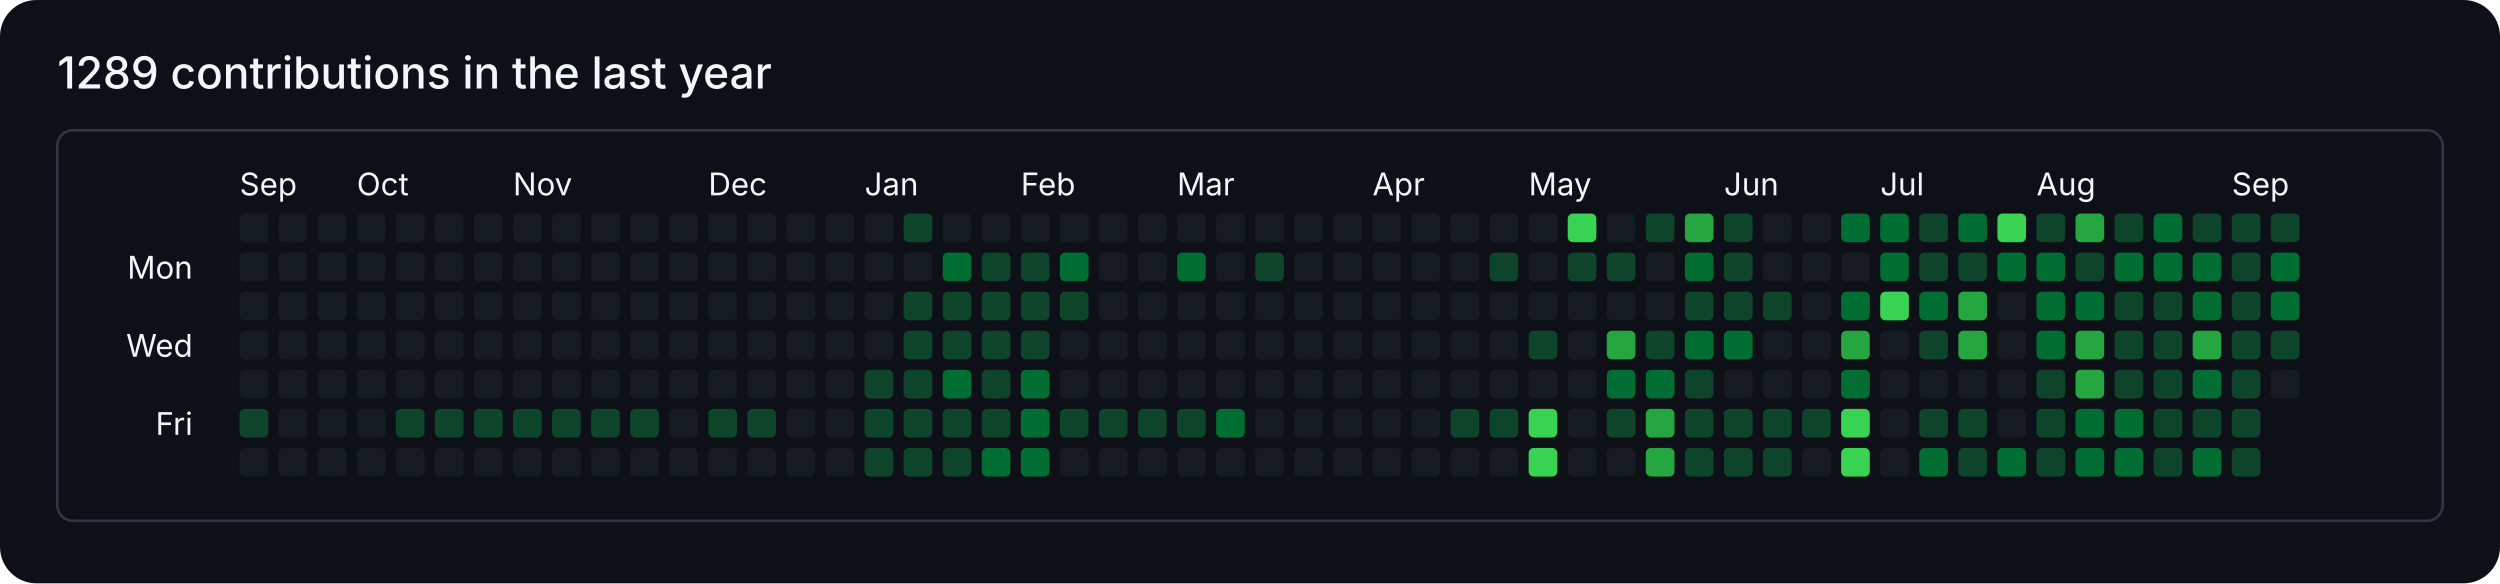
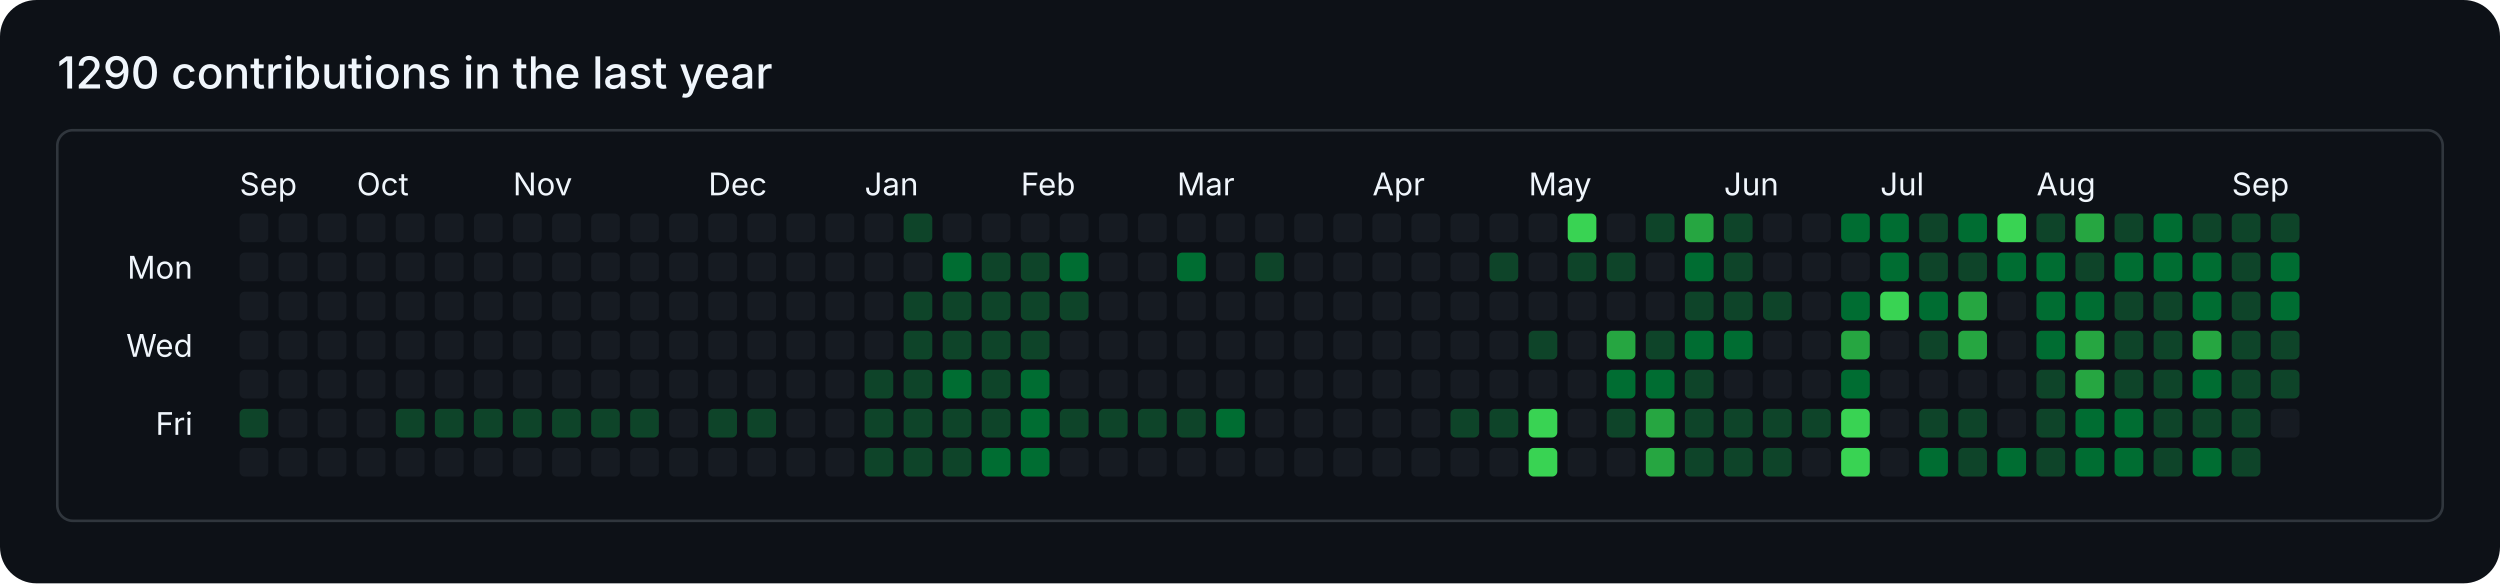
<svg xmlns="http://www.w3.org/2000/svg" width="1200" height="280" viewBox="0 0 960 224" fill="none" role="img" aria-label="AleksZyro GitHub contribution calendar">
  <style>
    .title { font: 500 17px -apple-system, BlinkMacSystemFont, 'Segoe UI', sans-serif; fill: #f0f6fc; }
    .month-label, .weekday-label, .legend, .hint { font: 400 12px -apple-system, BlinkMacSystemFont, 'Segoe UI', sans-serif; fill: #f0f6fc; }
    .hint, .legend-muted { fill: #8b949e; }
    .day-cell { shape-rendering: geometricPrecision; }
  </style>
  <rect width="960" height="224" rx="14" fill="#0d1117" />
-   <text x="22" y="34" class="title">1289 contributions in the last year</text>
+   <text x="22" y="34" class="title">1290 contributions in the last year</text>
  <rect x="22" y="50" width="916" height="150" rx="6" fill="none" stroke="#30363d" />
  <text x="92" y="75" class="month-label">Sep</text>
  <text x="137" y="75" class="month-label">Oct</text>
  <text x="197" y="75" class="month-label">Nov</text>
  <text x="272" y="75" class="month-label">Dec</text>
  <text x="332" y="75" class="month-label">Jan</text>
  <text x="392" y="75" class="month-label">Feb</text>
  <text x="452" y="75" class="month-label">Mar</text>
  <text x="527" y="75" class="month-label">Apr</text>
  <text x="587" y="75" class="month-label">May</text>
  <text x="662" y="75" class="month-label">Jun</text>
  <text x="722" y="75" class="month-label">Jul</text>
  <text x="782" y="75" class="month-label">Aug</text>
  <text x="857" y="75" class="month-label">Sep</text>
  <text x="74" y="107" class="weekday-label" text-anchor="end">Mon</text>
  <text x="74" y="137" class="weekday-label" text-anchor="end">Wed</text>
  <text x="74" y="167" class="weekday-label" text-anchor="end">Fri</text>
  <rect class="day-cell" x="92" y="82" width="11" height="11" rx="2" fill="#161b22" />
  <rect class="day-cell" x="92" y="97" width="11" height="11" rx="2" fill="#161b22" />
  <rect class="day-cell" x="92" y="112" width="11" height="11" rx="2" fill="#161b22" />
  <rect class="day-cell" x="92" y="127" width="11" height="11" rx="2" fill="#161b22" />
  <rect class="day-cell" x="92" y="142" width="11" height="11" rx="2" fill="#161b22" />
  <rect class="day-cell" x="92" y="157" width="11" height="11" rx="2" fill="#0e4429" />
  <rect class="day-cell" x="92" y="172" width="11" height="11" rx="2" fill="#161b22" />
  <rect class="day-cell" x="107" y="82" width="11" height="11" rx="2" fill="#161b22" />
  <rect class="day-cell" x="107" y="97" width="11" height="11" rx="2" fill="#161b22" />
  <rect class="day-cell" x="107" y="112" width="11" height="11" rx="2" fill="#161b22" />
  <rect class="day-cell" x="107" y="127" width="11" height="11" rx="2" fill="#161b22" />
  <rect class="day-cell" x="107" y="142" width="11" height="11" rx="2" fill="#161b22" />
  <rect class="day-cell" x="107" y="157" width="11" height="11" rx="2" fill="#161b22" />
  <rect class="day-cell" x="107" y="172" width="11" height="11" rx="2" fill="#161b22" />
  <rect class="day-cell" x="122" y="82" width="11" height="11" rx="2" fill="#161b22" />
  <rect class="day-cell" x="122" y="97" width="11" height="11" rx="2" fill="#161b22" />
  <rect class="day-cell" x="122" y="112" width="11" height="11" rx="2" fill="#161b22" />
  <rect class="day-cell" x="122" y="127" width="11" height="11" rx="2" fill="#161b22" />
  <rect class="day-cell" x="122" y="142" width="11" height="11" rx="2" fill="#161b22" />
  <rect class="day-cell" x="122" y="157" width="11" height="11" rx="2" fill="#161b22" />
  <rect class="day-cell" x="122" y="172" width="11" height="11" rx="2" fill="#161b22" />
  <rect class="day-cell" x="137" y="82" width="11" height="11" rx="2" fill="#161b22" />
  <rect class="day-cell" x="137" y="97" width="11" height="11" rx="2" fill="#161b22" />
  <rect class="day-cell" x="137" y="112" width="11" height="11" rx="2" fill="#161b22" />
  <rect class="day-cell" x="137" y="127" width="11" height="11" rx="2" fill="#161b22" />
  <rect class="day-cell" x="137" y="142" width="11" height="11" rx="2" fill="#161b22" />
  <rect class="day-cell" x="137" y="157" width="11" height="11" rx="2" fill="#161b22" />
  <rect class="day-cell" x="137" y="172" width="11" height="11" rx="2" fill="#161b22" />
  <rect class="day-cell" x="152" y="82" width="11" height="11" rx="2" fill="#161b22" />
  <rect class="day-cell" x="152" y="97" width="11" height="11" rx="2" fill="#161b22" />
  <rect class="day-cell" x="152" y="112" width="11" height="11" rx="2" fill="#161b22" />
  <rect class="day-cell" x="152" y="127" width="11" height="11" rx="2" fill="#161b22" />
  <rect class="day-cell" x="152" y="142" width="11" height="11" rx="2" fill="#161b22" />
  <rect class="day-cell" x="152" y="157" width="11" height="11" rx="2" fill="#0e4429" />
  <rect class="day-cell" x="152" y="172" width="11" height="11" rx="2" fill="#161b22" />
  <rect class="day-cell" x="167" y="82" width="11" height="11" rx="2" fill="#161b22" />
  <rect class="day-cell" x="167" y="97" width="11" height="11" rx="2" fill="#161b22" />
  <rect class="day-cell" x="167" y="112" width="11" height="11" rx="2" fill="#161b22" />
  <rect class="day-cell" x="167" y="127" width="11" height="11" rx="2" fill="#161b22" />
  <rect class="day-cell" x="167" y="142" width="11" height="11" rx="2" fill="#161b22" />
  <rect class="day-cell" x="167" y="157" width="11" height="11" rx="2" fill="#0e4429" />
  <rect class="day-cell" x="167" y="172" width="11" height="11" rx="2" fill="#161b22" />
  <rect class="day-cell" x="182" y="82" width="11" height="11" rx="2" fill="#161b22" />
  <rect class="day-cell" x="182" y="97" width="11" height="11" rx="2" fill="#161b22" />
  <rect class="day-cell" x="182" y="112" width="11" height="11" rx="2" fill="#161b22" />
  <rect class="day-cell" x="182" y="127" width="11" height="11" rx="2" fill="#161b22" />
  <rect class="day-cell" x="182" y="142" width="11" height="11" rx="2" fill="#161b22" />
  <rect class="day-cell" x="182" y="157" width="11" height="11" rx="2" fill="#0e4429" />
  <rect class="day-cell" x="182" y="172" width="11" height="11" rx="2" fill="#161b22" />
  <rect class="day-cell" x="197" y="82" width="11" height="11" rx="2" fill="#161b22" />
  <rect class="day-cell" x="197" y="97" width="11" height="11" rx="2" fill="#161b22" />
  <rect class="day-cell" x="197" y="112" width="11" height="11" rx="2" fill="#161b22" />
  <rect class="day-cell" x="197" y="127" width="11" height="11" rx="2" fill="#161b22" />
  <rect class="day-cell" x="197" y="142" width="11" height="11" rx="2" fill="#161b22" />
  <rect class="day-cell" x="197" y="157" width="11" height="11" rx="2" fill="#0e4429" />
  <rect class="day-cell" x="197" y="172" width="11" height="11" rx="2" fill="#161b22" />
  <rect class="day-cell" x="212" y="82" width="11" height="11" rx="2" fill="#161b22" />
  <rect class="day-cell" x="212" y="97" width="11" height="11" rx="2" fill="#161b22" />
  <rect class="day-cell" x="212" y="112" width="11" height="11" rx="2" fill="#161b22" />
  <rect class="day-cell" x="212" y="127" width="11" height="11" rx="2" fill="#161b22" />
  <rect class="day-cell" x="212" y="142" width="11" height="11" rx="2" fill="#161b22" />
  <rect class="day-cell" x="212" y="157" width="11" height="11" rx="2" fill="#0e4429" />
  <rect class="day-cell" x="212" y="172" width="11" height="11" rx="2" fill="#161b22" />
  <rect class="day-cell" x="227" y="82" width="11" height="11" rx="2" fill="#161b22" />
  <rect class="day-cell" x="227" y="97" width="11" height="11" rx="2" fill="#161b22" />
  <rect class="day-cell" x="227" y="112" width="11" height="11" rx="2" fill="#161b22" />
  <rect class="day-cell" x="227" y="127" width="11" height="11" rx="2" fill="#161b22" />
  <rect class="day-cell" x="227" y="142" width="11" height="11" rx="2" fill="#161b22" />
  <rect class="day-cell" x="227" y="157" width="11" height="11" rx="2" fill="#0e4429" />
  <rect class="day-cell" x="227" y="172" width="11" height="11" rx="2" fill="#161b22" />
  <rect class="day-cell" x="242" y="82" width="11" height="11" rx="2" fill="#161b22" />
  <rect class="day-cell" x="242" y="97" width="11" height="11" rx="2" fill="#161b22" />
  <rect class="day-cell" x="242" y="112" width="11" height="11" rx="2" fill="#161b22" />
  <rect class="day-cell" x="242" y="127" width="11" height="11" rx="2" fill="#161b22" />
  <rect class="day-cell" x="242" y="142" width="11" height="11" rx="2" fill="#161b22" />
  <rect class="day-cell" x="242" y="157" width="11" height="11" rx="2" fill="#0e4429" />
  <rect class="day-cell" x="242" y="172" width="11" height="11" rx="2" fill="#161b22" />
  <rect class="day-cell" x="257" y="82" width="11" height="11" rx="2" fill="#161b22" />
  <rect class="day-cell" x="257" y="97" width="11" height="11" rx="2" fill="#161b22" />
  <rect class="day-cell" x="257" y="112" width="11" height="11" rx="2" fill="#161b22" />
  <rect class="day-cell" x="257" y="127" width="11" height="11" rx="2" fill="#161b22" />
  <rect class="day-cell" x="257" y="142" width="11" height="11" rx="2" fill="#161b22" />
  <rect class="day-cell" x="257" y="157" width="11" height="11" rx="2" fill="#161b22" />
  <rect class="day-cell" x="257" y="172" width="11" height="11" rx="2" fill="#161b22" />
  <rect class="day-cell" x="272" y="82" width="11" height="11" rx="2" fill="#161b22" />
  <rect class="day-cell" x="272" y="97" width="11" height="11" rx="2" fill="#161b22" />
  <rect class="day-cell" x="272" y="112" width="11" height="11" rx="2" fill="#161b22" />
  <rect class="day-cell" x="272" y="127" width="11" height="11" rx="2" fill="#161b22" />
  <rect class="day-cell" x="272" y="142" width="11" height="11" rx="2" fill="#161b22" />
  <rect class="day-cell" x="272" y="157" width="11" height="11" rx="2" fill="#0e4429" />
  <rect class="day-cell" x="272" y="172" width="11" height="11" rx="2" fill="#161b22" />
  <rect class="day-cell" x="287" y="82" width="11" height="11" rx="2" fill="#161b22" />
  <rect class="day-cell" x="287" y="97" width="11" height="11" rx="2" fill="#161b22" />
  <rect class="day-cell" x="287" y="112" width="11" height="11" rx="2" fill="#161b22" />
  <rect class="day-cell" x="287" y="127" width="11" height="11" rx="2" fill="#161b22" />
  <rect class="day-cell" x="287" y="142" width="11" height="11" rx="2" fill="#161b22" />
  <rect class="day-cell" x="287" y="157" width="11" height="11" rx="2" fill="#0e4429" />
  <rect class="day-cell" x="287" y="172" width="11" height="11" rx="2" fill="#161b22" />
  <rect class="day-cell" x="302" y="82" width="11" height="11" rx="2" fill="#161b22" />
  <rect class="day-cell" x="302" y="97" width="11" height="11" rx="2" fill="#161b22" />
  <rect class="day-cell" x="302" y="112" width="11" height="11" rx="2" fill="#161b22" />
  <rect class="day-cell" x="302" y="127" width="11" height="11" rx="2" fill="#161b22" />
  <rect class="day-cell" x="302" y="142" width="11" height="11" rx="2" fill="#161b22" />
  <rect class="day-cell" x="302" y="157" width="11" height="11" rx="2" fill="#161b22" />
  <rect class="day-cell" x="302" y="172" width="11" height="11" rx="2" fill="#161b22" />
  <rect class="day-cell" x="317" y="82" width="11" height="11" rx="2" fill="#161b22" />
  <rect class="day-cell" x="317" y="97" width="11" height="11" rx="2" fill="#161b22" />
  <rect class="day-cell" x="317" y="112" width="11" height="11" rx="2" fill="#161b22" />
  <rect class="day-cell" x="317" y="127" width="11" height="11" rx="2" fill="#161b22" />
  <rect class="day-cell" x="317" y="142" width="11" height="11" rx="2" fill="#161b22" />
  <rect class="day-cell" x="317" y="157" width="11" height="11" rx="2" fill="#161b22" />
  <rect class="day-cell" x="317" y="172" width="11" height="11" rx="2" fill="#161b22" />
  <rect class="day-cell" x="332" y="82" width="11" height="11" rx="2" fill="#161b22" />
  <rect class="day-cell" x="332" y="97" width="11" height="11" rx="2" fill="#161b22" />
  <rect class="day-cell" x="332" y="112" width="11" height="11" rx="2" fill="#161b22" />
  <rect class="day-cell" x="332" y="127" width="11" height="11" rx="2" fill="#161b22" />
  <rect class="day-cell" x="332" y="142" width="11" height="11" rx="2" fill="#0e4429" />
  <rect class="day-cell" x="332" y="157" width="11" height="11" rx="2" fill="#0e4429" />
  <rect class="day-cell" x="332" y="172" width="11" height="11" rx="2" fill="#0e4429" />
  <rect class="day-cell" x="347" y="82" width="11" height="11" rx="2" fill="#0e4429" />
  <rect class="day-cell" x="347" y="97" width="11" height="11" rx="2" fill="#161b22" />
  <rect class="day-cell" x="347" y="112" width="11" height="11" rx="2" fill="#0e4429" />
  <rect class="day-cell" x="347" y="127" width="11" height="11" rx="2" fill="#0e4429" />
  <rect class="day-cell" x="347" y="142" width="11" height="11" rx="2" fill="#0e4429" />
  <rect class="day-cell" x="347" y="157" width="11" height="11" rx="2" fill="#0e4429" />
  <rect class="day-cell" x="347" y="172" width="11" height="11" rx="2" fill="#0e4429" />
  <rect class="day-cell" x="362" y="82" width="11" height="11" rx="2" fill="#161b22" />
  <rect class="day-cell" x="362" y="97" width="11" height="11" rx="2" fill="#006d32" />
  <rect class="day-cell" x="362" y="112" width="11" height="11" rx="2" fill="#0e4429" />
  <rect class="day-cell" x="362" y="127" width="11" height="11" rx="2" fill="#0e4429" />
  <rect class="day-cell" x="362" y="142" width="11" height="11" rx="2" fill="#006d32" />
  <rect class="day-cell" x="362" y="157" width="11" height="11" rx="2" fill="#0e4429" />
  <rect class="day-cell" x="362" y="172" width="11" height="11" rx="2" fill="#0e4429" />
  <rect class="day-cell" x="377" y="82" width="11" height="11" rx="2" fill="#161b22" />
  <rect class="day-cell" x="377" y="97" width="11" height="11" rx="2" fill="#0e4429" />
  <rect class="day-cell" x="377" y="112" width="11" height="11" rx="2" fill="#0e4429" />
  <rect class="day-cell" x="377" y="127" width="11" height="11" rx="2" fill="#0e4429" />
  <rect class="day-cell" x="377" y="142" width="11" height="11" rx="2" fill="#0e4429" />
  <rect class="day-cell" x="377" y="157" width="11" height="11" rx="2" fill="#0e4429" />
  <rect class="day-cell" x="377" y="172" width="11" height="11" rx="2" fill="#006d32" />
  <rect class="day-cell" x="392" y="82" width="11" height="11" rx="2" fill="#161b22" />
  <rect class="day-cell" x="392" y="97" width="11" height="11" rx="2" fill="#0e4429" />
  <rect class="day-cell" x="392" y="112" width="11" height="11" rx="2" fill="#0e4429" />
  <rect class="day-cell" x="392" y="127" width="11" height="11" rx="2" fill="#0e4429" />
  <rect class="day-cell" x="392" y="142" width="11" height="11" rx="2" fill="#006d32" />
  <rect class="day-cell" x="392" y="157" width="11" height="11" rx="2" fill="#006d32" />
  <rect class="day-cell" x="392" y="172" width="11" height="11" rx="2" fill="#006d32" />
  <rect class="day-cell" x="407" y="82" width="11" height="11" rx="2" fill="#161b22" />
  <rect class="day-cell" x="407" y="97" width="11" height="11" rx="2" fill="#006d32" />
  <rect class="day-cell" x="407" y="112" width="11" height="11" rx="2" fill="#0e4429" />
  <rect class="day-cell" x="407" y="127" width="11" height="11" rx="2" fill="#161b22" />
  <rect class="day-cell" x="407" y="142" width="11" height="11" rx="2" fill="#161b22" />
  <rect class="day-cell" x="407" y="157" width="11" height="11" rx="2" fill="#0e4429" />
  <rect class="day-cell" x="407" y="172" width="11" height="11" rx="2" fill="#161b22" />
  <rect class="day-cell" x="422" y="82" width="11" height="11" rx="2" fill="#161b22" />
  <rect class="day-cell" x="422" y="97" width="11" height="11" rx="2" fill="#161b22" />
  <rect class="day-cell" x="422" y="112" width="11" height="11" rx="2" fill="#161b22" />
  <rect class="day-cell" x="422" y="127" width="11" height="11" rx="2" fill="#161b22" />
  <rect class="day-cell" x="422" y="142" width="11" height="11" rx="2" fill="#161b22" />
  <rect class="day-cell" x="422" y="157" width="11" height="11" rx="2" fill="#0e4429" />
  <rect class="day-cell" x="422" y="172" width="11" height="11" rx="2" fill="#161b22" />
  <rect class="day-cell" x="437" y="82" width="11" height="11" rx="2" fill="#161b22" />
  <rect class="day-cell" x="437" y="97" width="11" height="11" rx="2" fill="#161b22" />
  <rect class="day-cell" x="437" y="112" width="11" height="11" rx="2" fill="#161b22" />
  <rect class="day-cell" x="437" y="127" width="11" height="11" rx="2" fill="#161b22" />
  <rect class="day-cell" x="437" y="142" width="11" height="11" rx="2" fill="#161b22" />
  <rect class="day-cell" x="437" y="157" width="11" height="11" rx="2" fill="#0e4429" />
  <rect class="day-cell" x="437" y="172" width="11" height="11" rx="2" fill="#161b22" />
  <rect class="day-cell" x="452" y="82" width="11" height="11" rx="2" fill="#161b22" />
  <rect class="day-cell" x="452" y="97" width="11" height="11" rx="2" fill="#006d32" />
  <rect class="day-cell" x="452" y="112" width="11" height="11" rx="2" fill="#161b22" />
  <rect class="day-cell" x="452" y="127" width="11" height="11" rx="2" fill="#161b22" />
  <rect class="day-cell" x="452" y="142" width="11" height="11" rx="2" fill="#161b22" />
  <rect class="day-cell" x="452" y="157" width="11" height="11" rx="2" fill="#0e4429" />
  <rect class="day-cell" x="452" y="172" width="11" height="11" rx="2" fill="#161b22" />
  <rect class="day-cell" x="467" y="82" width="11" height="11" rx="2" fill="#161b22" />
  <rect class="day-cell" x="467" y="97" width="11" height="11" rx="2" fill="#161b22" />
  <rect class="day-cell" x="467" y="112" width="11" height="11" rx="2" fill="#161b22" />
  <rect class="day-cell" x="467" y="127" width="11" height="11" rx="2" fill="#161b22" />
  <rect class="day-cell" x="467" y="142" width="11" height="11" rx="2" fill="#161b22" />
  <rect class="day-cell" x="467" y="157" width="11" height="11" rx="2" fill="#006d32" />
  <rect class="day-cell" x="467" y="172" width="11" height="11" rx="2" fill="#161b22" />
  <rect class="day-cell" x="482" y="82" width="11" height="11" rx="2" fill="#161b22" />
  <rect class="day-cell" x="482" y="97" width="11" height="11" rx="2" fill="#0e4429" />
  <rect class="day-cell" x="482" y="112" width="11" height="11" rx="2" fill="#161b22" />
  <rect class="day-cell" x="482" y="127" width="11" height="11" rx="2" fill="#161b22" />
  <rect class="day-cell" x="482" y="142" width="11" height="11" rx="2" fill="#161b22" />
  <rect class="day-cell" x="482" y="157" width="11" height="11" rx="2" fill="#161b22" />
  <rect class="day-cell" x="482" y="172" width="11" height="11" rx="2" fill="#161b22" />
  <rect class="day-cell" x="497" y="82" width="11" height="11" rx="2" fill="#161b22" />
  <rect class="day-cell" x="497" y="97" width="11" height="11" rx="2" fill="#161b22" />
  <rect class="day-cell" x="497" y="112" width="11" height="11" rx="2" fill="#161b22" />
  <rect class="day-cell" x="497" y="127" width="11" height="11" rx="2" fill="#161b22" />
  <rect class="day-cell" x="497" y="142" width="11" height="11" rx="2" fill="#161b22" />
  <rect class="day-cell" x="497" y="157" width="11" height="11" rx="2" fill="#161b22" />
  <rect class="day-cell" x="497" y="172" width="11" height="11" rx="2" fill="#161b22" />
  <rect class="day-cell" x="512" y="82" width="11" height="11" rx="2" fill="#161b22" />
  <rect class="day-cell" x="512" y="97" width="11" height="11" rx="2" fill="#161b22" />
  <rect class="day-cell" x="512" y="112" width="11" height="11" rx="2" fill="#161b22" />
  <rect class="day-cell" x="512" y="127" width="11" height="11" rx="2" fill="#161b22" />
  <rect class="day-cell" x="512" y="142" width="11" height="11" rx="2" fill="#161b22" />
  <rect class="day-cell" x="512" y="157" width="11" height="11" rx="2" fill="#161b22" />
  <rect class="day-cell" x="512" y="172" width="11" height="11" rx="2" fill="#161b22" />
  <rect class="day-cell" x="527" y="82" width="11" height="11" rx="2" fill="#161b22" />
  <rect class="day-cell" x="527" y="97" width="11" height="11" rx="2" fill="#161b22" />
  <rect class="day-cell" x="527" y="112" width="11" height="11" rx="2" fill="#161b22" />
  <rect class="day-cell" x="527" y="127" width="11" height="11" rx="2" fill="#161b22" />
  <rect class="day-cell" x="527" y="142" width="11" height="11" rx="2" fill="#161b22" />
  <rect class="day-cell" x="527" y="157" width="11" height="11" rx="2" fill="#161b22" />
  <rect class="day-cell" x="527" y="172" width="11" height="11" rx="2" fill="#161b22" />
  <rect class="day-cell" x="542" y="82" width="11" height="11" rx="2" fill="#161b22" />
  <rect class="day-cell" x="542" y="97" width="11" height="11" rx="2" fill="#161b22" />
  <rect class="day-cell" x="542" y="112" width="11" height="11" rx="2" fill="#161b22" />
  <rect class="day-cell" x="542" y="127" width="11" height="11" rx="2" fill="#161b22" />
  <rect class="day-cell" x="542" y="142" width="11" height="11" rx="2" fill="#161b22" />
  <rect class="day-cell" x="542" y="157" width="11" height="11" rx="2" fill="#161b22" />
  <rect class="day-cell" x="542" y="172" width="11" height="11" rx="2" fill="#161b22" />
  <rect class="day-cell" x="557" y="82" width="11" height="11" rx="2" fill="#161b22" />
  <rect class="day-cell" x="557" y="97" width="11" height="11" rx="2" fill="#161b22" />
  <rect class="day-cell" x="557" y="112" width="11" height="11" rx="2" fill="#161b22" />
  <rect class="day-cell" x="557" y="127" width="11" height="11" rx="2" fill="#161b22" />
  <rect class="day-cell" x="557" y="142" width="11" height="11" rx="2" fill="#161b22" />
  <rect class="day-cell" x="557" y="157" width="11" height="11" rx="2" fill="#0e4429" />
  <rect class="day-cell" x="557" y="172" width="11" height="11" rx="2" fill="#161b22" />
  <rect class="day-cell" x="572" y="82" width="11" height="11" rx="2" fill="#161b22" />
  <rect class="day-cell" x="572" y="97" width="11" height="11" rx="2" fill="#0e4429" />
  <rect class="day-cell" x="572" y="112" width="11" height="11" rx="2" fill="#161b22" />
  <rect class="day-cell" x="572" y="127" width="11" height="11" rx="2" fill="#161b22" />
  <rect class="day-cell" x="572" y="142" width="11" height="11" rx="2" fill="#161b22" />
  <rect class="day-cell" x="572" y="157" width="11" height="11" rx="2" fill="#0e4429" />
  <rect class="day-cell" x="572" y="172" width="11" height="11" rx="2" fill="#161b22" />
  <rect class="day-cell" x="587" y="82" width="11" height="11" rx="2" fill="#161b22" />
  <rect class="day-cell" x="587" y="97" width="11" height="11" rx="2" fill="#161b22" />
  <rect class="day-cell" x="587" y="112" width="11" height="11" rx="2" fill="#161b22" />
  <rect class="day-cell" x="587" y="127" width="11" height="11" rx="2" fill="#0e4429" />
  <rect class="day-cell" x="587" y="142" width="11" height="11" rx="2" fill="#161b22" />
  <rect class="day-cell" x="587" y="157" width="11" height="11" rx="2" fill="#39d353" />
  <rect class="day-cell" x="587" y="172" width="11" height="11" rx="2" fill="#39d353" />
  <rect class="day-cell" x="602" y="82" width="11" height="11" rx="2" fill="#39d353" />
  <rect class="day-cell" x="602" y="97" width="11" height="11" rx="2" fill="#0e4429" />
  <rect class="day-cell" x="602" y="112" width="11" height="11" rx="2" fill="#161b22" />
  <rect class="day-cell" x="602" y="127" width="11" height="11" rx="2" fill="#161b22" />
  <rect class="day-cell" x="602" y="142" width="11" height="11" rx="2" fill="#161b22" />
  <rect class="day-cell" x="602" y="157" width="11" height="11" rx="2" fill="#161b22" />
  <rect class="day-cell" x="602" y="172" width="11" height="11" rx="2" fill="#161b22" />
  <rect class="day-cell" x="617" y="82" width="11" height="11" rx="2" fill="#161b22" />
  <rect class="day-cell" x="617" y="97" width="11" height="11" rx="2" fill="#0e4429" />
  <rect class="day-cell" x="617" y="112" width="11" height="11" rx="2" fill="#161b22" />
  <rect class="day-cell" x="617" y="127" width="11" height="11" rx="2" fill="#26a641" />
  <rect class="day-cell" x="617" y="142" width="11" height="11" rx="2" fill="#006d32" />
  <rect class="day-cell" x="617" y="157" width="11" height="11" rx="2" fill="#0e4429" />
  <rect class="day-cell" x="617" y="172" width="11" height="11" rx="2" fill="#161b22" />
  <rect class="day-cell" x="632" y="82" width="11" height="11" rx="2" fill="#0e4429" />
  <rect class="day-cell" x="632" y="97" width="11" height="11" rx="2" fill="#161b22" />
  <rect class="day-cell" x="632" y="112" width="11" height="11" rx="2" fill="#161b22" />
  <rect class="day-cell" x="632" y="127" width="11" height="11" rx="2" fill="#0e4429" />
  <rect class="day-cell" x="632" y="142" width="11" height="11" rx="2" fill="#006d32" />
  <rect class="day-cell" x="632" y="157" width="11" height="11" rx="2" fill="#26a641" />
  <rect class="day-cell" x="632" y="172" width="11" height="11" rx="2" fill="#26a641" />
  <rect class="day-cell" x="647" y="82" width="11" height="11" rx="2" fill="#26a641" />
  <rect class="day-cell" x="647" y="97" width="11" height="11" rx="2" fill="#006d32" />
  <rect class="day-cell" x="647" y="112" width="11" height="11" rx="2" fill="#0e4429" />
  <rect class="day-cell" x="647" y="127" width="11" height="11" rx="2" fill="#006d32" />
  <rect class="day-cell" x="647" y="142" width="11" height="11" rx="2" fill="#0e4429" />
  <rect class="day-cell" x="647" y="157" width="11" height="11" rx="2" fill="#0e4429" />
  <rect class="day-cell" x="647" y="172" width="11" height="11" rx="2" fill="#0e4429" />
  <rect class="day-cell" x="662" y="82" width="11" height="11" rx="2" fill="#0e4429" />
  <rect class="day-cell" x="662" y="97" width="11" height="11" rx="2" fill="#0e4429" />
  <rect class="day-cell" x="662" y="112" width="11" height="11" rx="2" fill="#0e4429" />
  <rect class="day-cell" x="662" y="127" width="11" height="11" rx="2" fill="#006d32" />
  <rect class="day-cell" x="662" y="142" width="11" height="11" rx="2" fill="#161b22" />
  <rect class="day-cell" x="662" y="157" width="11" height="11" rx="2" fill="#0e4429" />
  <rect class="day-cell" x="662" y="172" width="11" height="11" rx="2" fill="#0e4429" />
  <rect class="day-cell" x="677" y="82" width="11" height="11" rx="2" fill="#161b22" />
  <rect class="day-cell" x="677" y="97" width="11" height="11" rx="2" fill="#161b22" />
  <rect class="day-cell" x="677" y="112" width="11" height="11" rx="2" fill="#0e4429" />
  <rect class="day-cell" x="677" y="127" width="11" height="11" rx="2" fill="#161b22" />
  <rect class="day-cell" x="677" y="142" width="11" height="11" rx="2" fill="#161b22" />
  <rect class="day-cell" x="677" y="157" width="11" height="11" rx="2" fill="#0e4429" />
  <rect class="day-cell" x="677" y="172" width="11" height="11" rx="2" fill="#0e4429" />
  <rect class="day-cell" x="692" y="82" width="11" height="11" rx="2" fill="#161b22" />
  <rect class="day-cell" x="692" y="97" width="11" height="11" rx="2" fill="#161b22" />
  <rect class="day-cell" x="692" y="112" width="11" height="11" rx="2" fill="#161b22" />
  <rect class="day-cell" x="692" y="127" width="11" height="11" rx="2" fill="#161b22" />
  <rect class="day-cell" x="692" y="142" width="11" height="11" rx="2" fill="#161b22" />
  <rect class="day-cell" x="692" y="157" width="11" height="11" rx="2" fill="#0e4429" />
  <rect class="day-cell" x="692" y="172" width="11" height="11" rx="2" fill="#161b22" />
  <rect class="day-cell" x="707" y="82" width="11" height="11" rx="2" fill="#006d32" />
  <rect class="day-cell" x="707" y="97" width="11" height="11" rx="2" fill="#161b22" />
  <rect class="day-cell" x="707" y="112" width="11" height="11" rx="2" fill="#006d32" />
  <rect class="day-cell" x="707" y="127" width="11" height="11" rx="2" fill="#26a641" />
  <rect class="day-cell" x="707" y="142" width="11" height="11" rx="2" fill="#006d32" />
  <rect class="day-cell" x="707" y="157" width="11" height="11" rx="2" fill="#39d353" />
  <rect class="day-cell" x="707" y="172" width="11" height="11" rx="2" fill="#39d353" />
  <rect class="day-cell" x="722" y="82" width="11" height="11" rx="2" fill="#006d32" />
  <rect class="day-cell" x="722" y="97" width="11" height="11" rx="2" fill="#006d32" />
  <rect class="day-cell" x="722" y="112" width="11" height="11" rx="2" fill="#39d353" />
  <rect class="day-cell" x="722" y="127" width="11" height="11" rx="2" fill="#161b22" />
  <rect class="day-cell" x="722" y="142" width="11" height="11" rx="2" fill="#161b22" />
  <rect class="day-cell" x="722" y="157" width="11" height="11" rx="2" fill="#161b22" />
  <rect class="day-cell" x="722" y="172" width="11" height="11" rx="2" fill="#161b22" />
  <rect class="day-cell" x="737" y="82" width="11" height="11" rx="2" fill="#0e4429" />
  <rect class="day-cell" x="737" y="97" width="11" height="11" rx="2" fill="#0e4429" />
  <rect class="day-cell" x="737" y="112" width="11" height="11" rx="2" fill="#006d32" />
  <rect class="day-cell" x="737" y="127" width="11" height="11" rx="2" fill="#0e4429" />
  <rect class="day-cell" x="737" y="142" width="11" height="11" rx="2" fill="#161b22" />
  <rect class="day-cell" x="737" y="157" width="11" height="11" rx="2" fill="#0e4429" />
  <rect class="day-cell" x="737" y="172" width="11" height="11" rx="2" fill="#006d32" />
  <rect class="day-cell" x="752" y="82" width="11" height="11" rx="2" fill="#006d32" />
  <rect class="day-cell" x="752" y="97" width="11" height="11" rx="2" fill="#0e4429" />
  <rect class="day-cell" x="752" y="112" width="11" height="11" rx="2" fill="#26a641" />
  <rect class="day-cell" x="752" y="127" width="11" height="11" rx="2" fill="#26a641" />
  <rect class="day-cell" x="752" y="142" width="11" height="11" rx="2" fill="#161b22" />
  <rect class="day-cell" x="752" y="157" width="11" height="11" rx="2" fill="#0e4429" />
  <rect class="day-cell" x="752" y="172" width="11" height="11" rx="2" fill="#0e4429" />
  <rect class="day-cell" x="767" y="82" width="11" height="11" rx="2" fill="#39d353" />
  <rect class="day-cell" x="767" y="97" width="11" height="11" rx="2" fill="#006d32" />
  <rect class="day-cell" x="767" y="112" width="11" height="11" rx="2" fill="#161b22" />
  <rect class="day-cell" x="767" y="127" width="11" height="11" rx="2" fill="#161b22" />
  <rect class="day-cell" x="767" y="142" width="11" height="11" rx="2" fill="#161b22" />
  <rect class="day-cell" x="767" y="157" width="11" height="11" rx="2" fill="#161b22" />
  <rect class="day-cell" x="767" y="172" width="11" height="11" rx="2" fill="#006d32" />
  <rect class="day-cell" x="782" y="82" width="11" height="11" rx="2" fill="#0e4429" />
  <rect class="day-cell" x="782" y="97" width="11" height="11" rx="2" fill="#006d32" />
  <rect class="day-cell" x="782" y="112" width="11" height="11" rx="2" fill="#006d32" />
  <rect class="day-cell" x="782" y="127" width="11" height="11" rx="2" fill="#006d32" />
  <rect class="day-cell" x="782" y="142" width="11" height="11" rx="2" fill="#0e4429" />
  <rect class="day-cell" x="782" y="157" width="11" height="11" rx="2" fill="#0e4429" />
  <rect class="day-cell" x="782" y="172" width="11" height="11" rx="2" fill="#0e4429" />
  <rect class="day-cell" x="797" y="82" width="11" height="11" rx="2" fill="#26a641" />
  <rect class="day-cell" x="797" y="97" width="11" height="11" rx="2" fill="#0e4429" />
  <rect class="day-cell" x="797" y="112" width="11" height="11" rx="2" fill="#006d32" />
  <rect class="day-cell" x="797" y="127" width="11" height="11" rx="2" fill="#26a641" />
  <rect class="day-cell" x="797" y="142" width="11" height="11" rx="2" fill="#26a641" />
  <rect class="day-cell" x="797" y="157" width="11" height="11" rx="2" fill="#006d32" />
  <rect class="day-cell" x="797" y="172" width="11" height="11" rx="2" fill="#006d32" />
  <rect class="day-cell" x="812" y="82" width="11" height="11" rx="2" fill="#0e4429" />
  <rect class="day-cell" x="812" y="97" width="11" height="11" rx="2" fill="#006d32" />
  <rect class="day-cell" x="812" y="112" width="11" height="11" rx="2" fill="#0e4429" />
  <rect class="day-cell" x="812" y="127" width="11" height="11" rx="2" fill="#0e4429" />
  <rect class="day-cell" x="812" y="142" width="11" height="11" rx="2" fill="#0e4429" />
  <rect class="day-cell" x="812" y="157" width="11" height="11" rx="2" fill="#006d32" />
  <rect class="day-cell" x="812" y="172" width="11" height="11" rx="2" fill="#006d32" />
  <rect class="day-cell" x="827" y="82" width="11" height="11" rx="2" fill="#006d32" />
  <rect class="day-cell" x="827" y="97" width="11" height="11" rx="2" fill="#006d32" />
  <rect class="day-cell" x="827" y="112" width="11" height="11" rx="2" fill="#0e4429" />
  <rect class="day-cell" x="827" y="127" width="11" height="11" rx="2" fill="#0e4429" />
  <rect class="day-cell" x="827" y="142" width="11" height="11" rx="2" fill="#0e4429" />
  <rect class="day-cell" x="827" y="157" width="11" height="11" rx="2" fill="#0e4429" />
  <rect class="day-cell" x="827" y="172" width="11" height="11" rx="2" fill="#0e4429" />
  <rect class="day-cell" x="842" y="82" width="11" height="11" rx="2" fill="#0e4429" />
  <rect class="day-cell" x="842" y="97" width="11" height="11" rx="2" fill="#006d32" />
  <rect class="day-cell" x="842" y="112" width="11" height="11" rx="2" fill="#006d32" />
  <rect class="day-cell" x="842" y="127" width="11" height="11" rx="2" fill="#26a641" />
  <rect class="day-cell" x="842" y="142" width="11" height="11" rx="2" fill="#006d32" />
  <rect class="day-cell" x="842" y="157" width="11" height="11" rx="2" fill="#0e4429" />
  <rect class="day-cell" x="842" y="172" width="11" height="11" rx="2" fill="#006d32" />
  <rect class="day-cell" x="857" y="82" width="11" height="11" rx="2" fill="#0e4429" />
  <rect class="day-cell" x="857" y="97" width="11" height="11" rx="2" fill="#0e4429" />
  <rect class="day-cell" x="857" y="112" width="11" height="11" rx="2" fill="#0e4429" />
  <rect class="day-cell" x="857" y="127" width="11" height="11" rx="2" fill="#0e4429" />
  <rect class="day-cell" x="857" y="142" width="11" height="11" rx="2" fill="#0e4429" />
  <rect class="day-cell" x="857" y="157" width="11" height="11" rx="2" fill="#0e4429" />
  <rect class="day-cell" x="857" y="172" width="11" height="11" rx="2" fill="#0e4429" />
  <rect class="day-cell" x="872" y="82" width="11" height="11" rx="2" fill="#0e4429" />
  <rect class="day-cell" x="872" y="97" width="11" height="11" rx="2" fill="#006d32" />
  <rect class="day-cell" x="872" y="112" width="11" height="11" rx="2" fill="#006d32" />
  <rect class="day-cell" x="872" y="127" width="11" height="11" rx="2" fill="#0e4429" />
-   <rect class="day-cell" x="872" y="142" width="11" height="11" rx="2" fill="#161b22" />
+   <rect class="day-cell" x="872" y="142" width="11" height="11" rx="2" fill="#0e4429" />
+   <rect class="day-cell" x="872" y="157" width="11" height="11" rx="2" fill="#161b22" />
</svg>
